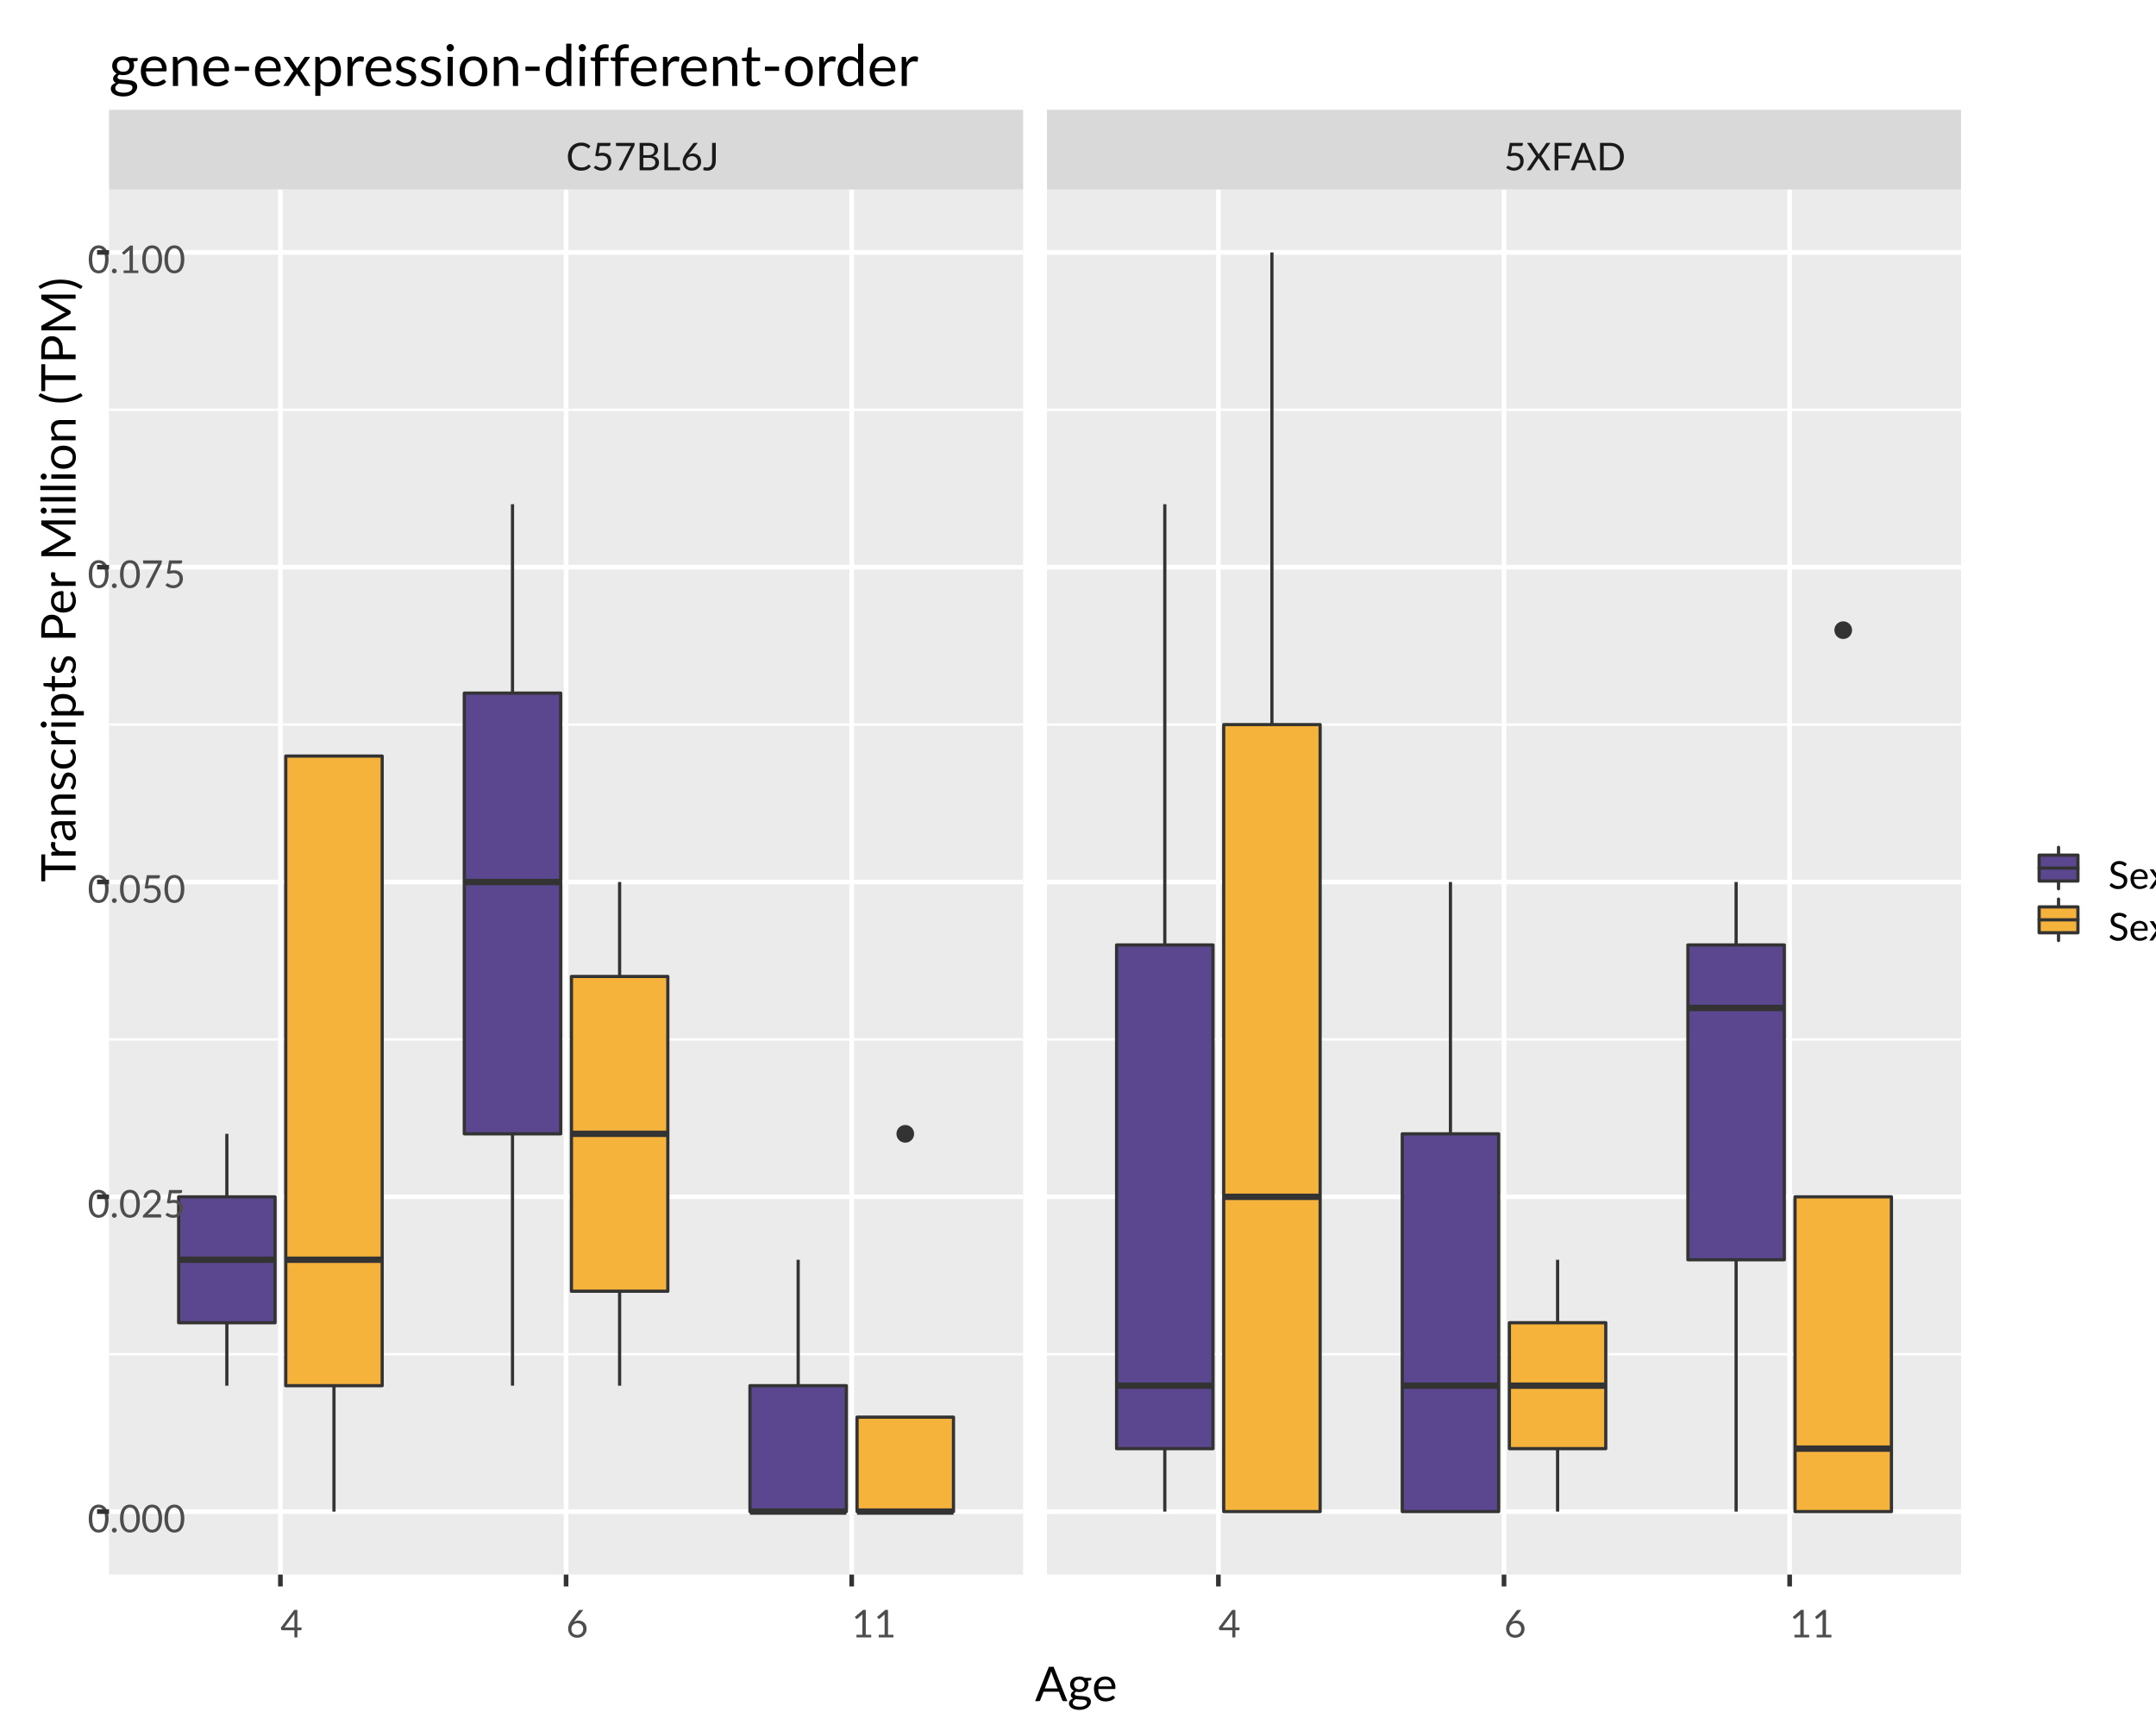
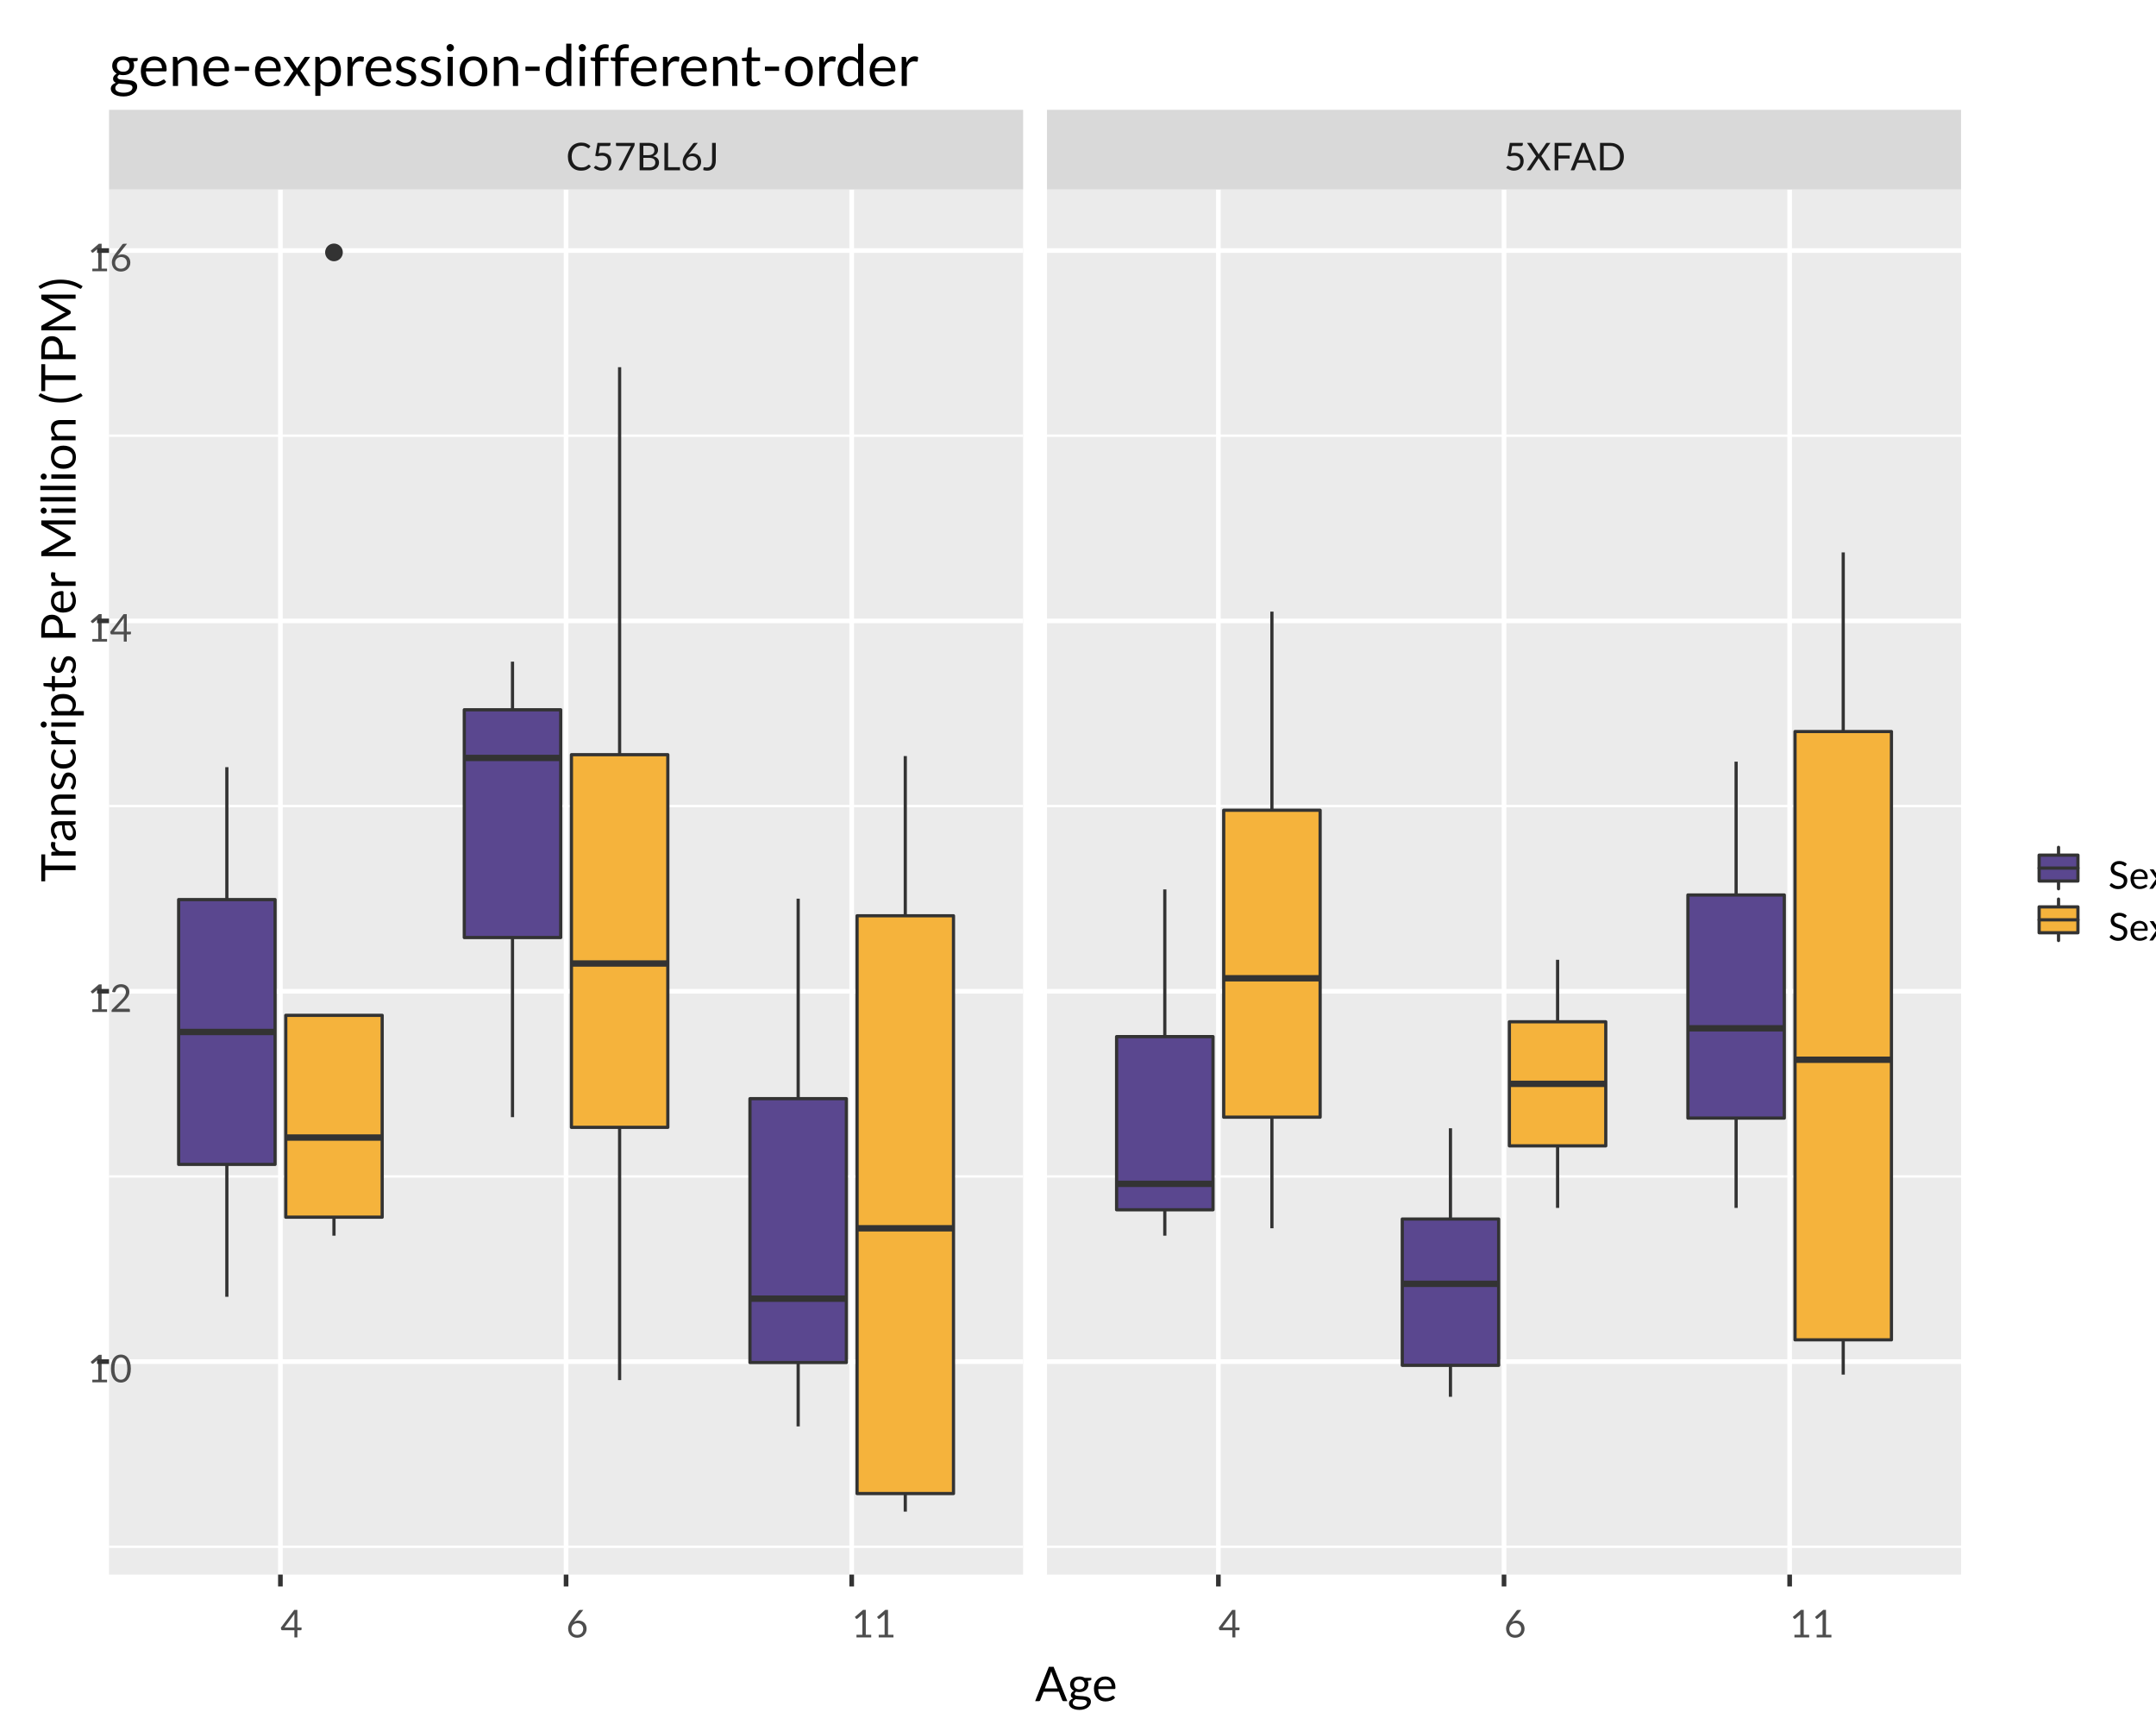
<svg xmlns="http://www.w3.org/2000/svg" viewBox="0 0 720.00 576.00">
  <defs>
    <style type="text/css">
    line, polyline, polygon, path, rect, circle {
      fill: none;
      stroke: #000000;
      stroke-linecap: round;
      stroke-linejoin: round;
      stroke-miterlimit: 10.00;
    }
  </style>
  </defs>
  <rect width="100%" height="100%" style="stroke: none; fill: #FFFFFF;" />
  <rect x="0.00" y="0.00" width="720.00" height="576.00" style="stroke-width: 1.55; stroke: #FFFFFF; fill: #FFFFFF;" />
  <defs>
    <clipPath id="cpMzYuNDF8MzQxLjY3fDUyNS43N3w2My4yNQ==">
      <rect x="36.41" y="63.25" width="305.26" height="462.52" />
    </clipPath>
  </defs>
  <rect x="36.41" y="63.25" width="305.26" height="462.52" style="stroke-width: 1.55; stroke: none; fill: #EBEBEB;" clip-path="url(#cpMzYuNDF8MzQxLjY3fDUyNS43N3w2My4yNQ==)" />
-   <polyline points="36.41,452.19 341.67,452.19 " style="stroke-width: 0.78; stroke: #FFFFFF; stroke-linecap: butt;" clip-path="url(#cpMzYuNDF8MzQxLjY3fDUyNS43N3w2My4yNQ==)" />
-   <polyline points="36.41,347.07 341.67,347.07 " style="stroke-width: 0.78; stroke: #FFFFFF; stroke-linecap: butt;" clip-path="url(#cpMzYuNDF8MzQxLjY3fDUyNS43N3w2My4yNQ==)" />
-   <polyline points="36.41,241.95 341.67,241.95 " style="stroke-width: 0.78; stroke: #FFFFFF; stroke-linecap: butt;" clip-path="url(#cpMzYuNDF8MzQxLjY3fDUyNS43N3w2My4yNQ==)" />
-   <polyline points="36.41,136.83 341.67,136.83 " style="stroke-width: 0.78; stroke: #FFFFFF; stroke-linecap: butt;" clip-path="url(#cpMzYuNDF8MzQxLjY3fDUyNS43N3w2My4yNQ==)" />
-   <polyline points="36.41,504.74 341.67,504.74 " style="stroke-width: 1.55; stroke: #FFFFFF; stroke-linecap: butt;" clip-path="url(#cpMzYuNDF8MzQxLjY3fDUyNS43N3w2My4yNQ==)" />
-   <polyline points="36.41,399.63 341.67,399.63 " style="stroke-width: 1.55; stroke: #FFFFFF; stroke-linecap: butt;" clip-path="url(#cpMzYuNDF8MzQxLjY3fDUyNS43N3w2My4yNQ==)" />
-   <polyline points="36.41,294.51 341.67,294.51 " style="stroke-width: 1.55; stroke: #FFFFFF; stroke-linecap: butt;" clip-path="url(#cpMzYuNDF8MzQxLjY3fDUyNS43N3w2My4yNQ==)" />
-   <polyline points="36.41,189.39 341.67,189.39 " style="stroke-width: 1.55; stroke: #FFFFFF; stroke-linecap: butt;" clip-path="url(#cpMzYuNDF8MzQxLjY3fDUyNS43N3w2My4yNQ==)" />
-   <polyline points="36.41,84.28 341.67,84.28 " style="stroke-width: 1.55; stroke: #FFFFFF; stroke-linecap: butt;" clip-path="url(#cpMzYuNDF8MzQxLjY3fDUyNS43N3w2My4yNQ==)" />
+   <polyline points="36.41,516.49 341.67,516.49 " style="stroke-width: 0.78; stroke: #FFFFFF; stroke-linecap: butt;" clip-path="url(#cpMzYuNDF8MzQxLjY3fDUyNS43N3w2My4yNQ==)" />
+   <polyline points="36.41,392.83 341.67,392.83 " style="stroke-width: 0.78; stroke: #FFFFFF; stroke-linecap: butt;" clip-path="url(#cpMzYuNDF8MzQxLjY3fDUyNS43N3w2My4yNQ==)" />
+   <polyline points="36.41,269.16 341.67,269.16 " style="stroke-width: 0.78; stroke: #FFFFFF; stroke-linecap: butt;" clip-path="url(#cpMzYuNDF8MzQxLjY3fDUyNS43N3w2My4yNQ==)" />
+   <polyline points="36.41,145.49 341.67,145.49 " style="stroke-width: 0.78; stroke: #FFFFFF; stroke-linecap: butt;" clip-path="url(#cpMzYuNDF8MzQxLjY3fDUyNS43N3w2My4yNQ==)" />
+   <polyline points="36.41,454.66 341.67,454.66 " style="stroke-width: 1.55; stroke: #FFFFFF; stroke-linecap: butt;" clip-path="url(#cpMzYuNDF8MzQxLjY3fDUyNS43N3w2My4yNQ==)" />
+   <polyline points="36.41,330.99 341.67,330.99 " style="stroke-width: 1.55; stroke: #FFFFFF; stroke-linecap: butt;" clip-path="url(#cpMzYuNDF8MzQxLjY3fDUyNS43N3w2My4yNQ==)" />
+   <polyline points="36.41,207.32 341.67,207.32 " style="stroke-width: 1.55; stroke: #FFFFFF; stroke-linecap: butt;" clip-path="url(#cpMzYuNDF8MzQxLjY3fDUyNS43N3w2My4yNQ==)" />
+   <polyline points="36.41,83.66 341.67,83.66 " style="stroke-width: 1.55; stroke: #FFFFFF; stroke-linecap: butt;" clip-path="url(#cpMzYuNDF8MzQxLjY3fDUyNS43N3w2My4yNQ==)" />
  <polyline points="93.64,525.77 93.64,63.25 " style="stroke-width: 1.55; stroke: #FFFFFF; stroke-linecap: butt;" clip-path="url(#cpMzYuNDF8MzQxLjY3fDUyNS43N3w2My4yNQ==)" />
  <polyline points="189.04,525.77 189.04,63.25 " style="stroke-width: 1.55; stroke: #FFFFFF; stroke-linecap: butt;" clip-path="url(#cpMzYuNDF8MzQxLjY3fDUyNS43N3w2My4yNQ==)" />
  <polyline points="284.43,525.77 284.43,63.25 " style="stroke-width: 1.55; stroke: #FFFFFF; stroke-linecap: butt;" clip-path="url(#cpMzYuNDF8MzQxLjY3fDUyNS43N3w2My4yNQ==)" />
-   <line x1="75.76" y1="399.63" x2="75.76" y2="378.60" style="stroke-width: 1.07; stroke: #333333; stroke-linecap: butt;" clip-path="url(#cpMzYuNDF8MzQxLjY3fDUyNS43N3w2My4yNQ==)" />
-   <line x1="75.76" y1="441.67" x2="75.76" y2="462.70" style="stroke-width: 1.07; stroke: #333333; stroke-linecap: butt;" clip-path="url(#cpMzYuNDF8MzQxLjY3fDUyNS43N3w2My4yNQ==)" />
-   <polygon points="59.66,399.63 59.66,441.67 91.86,441.67 91.86,399.63 59.66,399.63 " style="stroke-width: 1.07; stroke: #333333; fill: #5A478F;" clip-path="url(#cpMzYuNDF8MzQxLjY3fDUyNS43N3w2My4yNQ==)" />
-   <line x1="59.66" y1="420.65" x2="91.86" y2="420.65" style="stroke-width: 2.13; stroke: #333333; stroke-linecap: butt;" clip-path="url(#cpMzYuNDF8MzQxLjY3fDUyNS43N3w2My4yNQ==)" />
-   <line x1="111.53" y1="252.46" x2="111.53" y2="252.46" style="stroke-width: 1.07; stroke: #333333; stroke-linecap: butt;" clip-path="url(#cpMzYuNDF8MzQxLjY3fDUyNS43N3w2My4yNQ==)" />
-   <line x1="111.53" y1="462.70" x2="111.53" y2="504.74" style="stroke-width: 1.07; stroke: #333333; stroke-linecap: butt;" clip-path="url(#cpMzYuNDF8MzQxLjY3fDUyNS43N3w2My4yNQ==)" />
-   <polygon points="95.43,252.46 95.43,462.70 127.63,462.70 127.63,252.46 95.43,252.46 " style="stroke-width: 1.07; stroke: #333333; fill: #F5B33C;" clip-path="url(#cpMzYuNDF8MzQxLjY3fDUyNS43N3w2My4yNQ==)" />
-   <line x1="95.43" y1="420.65" x2="127.63" y2="420.65" style="stroke-width: 2.13; stroke: #333333; stroke-linecap: butt;" clip-path="url(#cpMzYuNDF8MzQxLjY3fDUyNS43N3w2My4yNQ==)" />
-   <line x1="171.15" y1="231.44" x2="171.15" y2="168.37" style="stroke-width: 1.07; stroke: #333333; stroke-linecap: butt;" clip-path="url(#cpMzYuNDF8MzQxLjY3fDUyNS43N3w2My4yNQ==)" />
-   <line x1="171.15" y1="378.60" x2="171.15" y2="462.70" style="stroke-width: 1.07; stroke: #333333; stroke-linecap: butt;" clip-path="url(#cpMzYuNDF8MzQxLjY3fDUyNS43N3w2My4yNQ==)" />
-   <polygon points="155.05,231.44 155.05,378.60 187.25,378.60 187.25,231.44 155.05,231.44 " style="stroke-width: 1.07; stroke: #333333; fill: #5A478F;" clip-path="url(#cpMzYuNDF8MzQxLjY3fDUyNS43N3w2My4yNQ==)" />
-   <line x1="155.05" y1="294.51" x2="187.25" y2="294.51" style="stroke-width: 2.13; stroke: #333333; stroke-linecap: butt;" clip-path="url(#cpMzYuNDF8MzQxLjY3fDUyNS43N3w2My4yNQ==)" />
-   <line x1="206.92" y1="326.05" x2="206.92" y2="294.51" style="stroke-width: 1.07; stroke: #333333; stroke-linecap: butt;" clip-path="url(#cpMzYuNDF8MzQxLjY3fDUyNS43N3w2My4yNQ==)" />
-   <line x1="206.92" y1="431.16" x2="206.92" y2="462.70" style="stroke-width: 1.07; stroke: #333333; stroke-linecap: butt;" clip-path="url(#cpMzYuNDF8MzQxLjY3fDUyNS43N3w2My4yNQ==)" />
-   <polygon points="190.83,326.05 190.83,431.16 223.02,431.16 223.02,326.05 190.83,326.05 " style="stroke-width: 1.07; stroke: #333333; fill: #F5B33C;" clip-path="url(#cpMzYuNDF8MzQxLjY3fDUyNS43N3w2My4yNQ==)" />
-   <line x1="190.83" y1="378.60" x2="223.02" y2="378.60" style="stroke-width: 2.13; stroke: #333333; stroke-linecap: butt;" clip-path="url(#cpMzYuNDF8MzQxLjY3fDUyNS43N3w2My4yNQ==)" />
-   <line x1="266.55" y1="462.70" x2="266.55" y2="420.65" style="stroke-width: 1.07; stroke: #333333; stroke-linecap: butt;" clip-path="url(#cpMzYuNDF8MzQxLjY3fDUyNS43N3w2My4yNQ==)" />
-   <line x1="266.55" y1="504.74" x2="266.55" y2="504.74" style="stroke-width: 1.07; stroke: #333333; stroke-linecap: butt;" clip-path="url(#cpMzYuNDF8MzQxLjY3fDUyNS43N3w2My4yNQ==)" />
-   <polygon points="250.45,462.70 250.45,504.74 282.64,504.74 282.64,462.70 250.45,462.70 " style="stroke-width: 1.07; stroke: #333333; fill: #5A478F;" clip-path="url(#cpMzYuNDF8MzQxLjY3fDUyNS43N3w2My4yNQ==)" />
-   <line x1="250.45" y1="504.74" x2="282.64" y2="504.74" style="stroke-width: 2.13; stroke: #333333; stroke-linecap: butt;" clip-path="url(#cpMzYuNDF8MzQxLjY3fDUyNS43N3w2My4yNQ==)" />
-   <circle cx="302.32" cy="378.60" r="1.95pt" style="stroke-width: 0.71; stroke: #333333; fill: #333333;" clip-path="url(#cpMzYuNDF8MzQxLjY3fDUyNS43N3w2My4yNQ==)" />
-   <line x1="302.32" y1="473.21" x2="302.32" y2="473.21" style="stroke-width: 1.07; stroke: #333333; stroke-linecap: butt;" clip-path="url(#cpMzYuNDF8MzQxLjY3fDUyNS43N3w2My4yNQ==)" />
-   <line x1="302.32" y1="504.74" x2="302.32" y2="504.74" style="stroke-width: 1.07; stroke: #333333; stroke-linecap: butt;" clip-path="url(#cpMzYuNDF8MzQxLjY3fDUyNS43N3w2My4yNQ==)" />
-   <polygon points="286.22,473.21 286.22,504.74 318.42,504.74 318.42,473.21 286.22,473.21 " style="stroke-width: 1.07; stroke: #333333; fill: #F5B33C;" clip-path="url(#cpMzYuNDF8MzQxLjY3fDUyNS43N3w2My4yNQ==)" />
-   <line x1="286.22" y1="504.74" x2="318.42" y2="504.74" style="stroke-width: 2.13; stroke: #333333; stroke-linecap: butt;" clip-path="url(#cpMzYuNDF8MzQxLjY3fDUyNS43N3w2My4yNQ==)" />
+   <line x1="75.76" y1="300.38" x2="75.76" y2="256.17" style="stroke-width: 1.07; stroke: #333333; stroke-linecap: butt;" clip-path="url(#cpMzYuNDF8MzQxLjY3fDUyNS43N3w2My4yNQ==)" />
+   <line x1="75.76" y1="388.81" x2="75.76" y2="433.02" style="stroke-width: 1.07; stroke: #333333; stroke-linecap: butt;" clip-path="url(#cpMzYuNDF8MzQxLjY3fDUyNS43N3w2My4yNQ==)" />
+   <polygon points="59.66,300.38 59.66,388.81 91.86,388.81 91.86,300.38 59.66,300.38 " style="stroke-width: 1.07; stroke: #333333; fill: #5A478F;" clip-path="url(#cpMzYuNDF8MzQxLjY3fDUyNS43N3w2My4yNQ==)" />
+   <line x1="59.66" y1="344.60" x2="91.86" y2="344.60" style="stroke-width: 2.13; stroke: #333333; stroke-linecap: butt;" clip-path="url(#cpMzYuNDF8MzQxLjY3fDUyNS43N3w2My4yNQ==)" />
+   <circle cx="111.53" cy="84.28" r="1.95pt" style="stroke-width: 0.71; stroke: #333333; fill: #333333;" clip-path="url(#cpMzYuNDF8MzQxLjY3fDUyNS43N3w2My4yNQ==)" />
+   <line x1="111.53" y1="339.03" x2="111.53" y2="339.03" style="stroke-width: 1.07; stroke: #333333; stroke-linecap: butt;" clip-path="url(#cpMzYuNDF8MzQxLjY3fDUyNS43N3w2My4yNQ==)" />
+   <line x1="111.53" y1="406.43" x2="111.53" y2="412.61" style="stroke-width: 1.07; stroke: #333333; stroke-linecap: butt;" clip-path="url(#cpMzYuNDF8MzQxLjY3fDUyNS43N3w2My4yNQ==)" />
+   <polygon points="95.43,339.03 95.43,406.43 127.63,406.43 127.63,339.03 95.43,339.03 " style="stroke-width: 1.07; stroke: #333333; fill: #F5B33C;" clip-path="url(#cpMzYuNDF8MzQxLjY3fDUyNS43N3w2My4yNQ==)" />
+   <line x1="95.43" y1="379.84" x2="127.63" y2="379.84" style="stroke-width: 2.13; stroke: #333333; stroke-linecap: butt;" clip-path="url(#cpMzYuNDF8MzQxLjY3fDUyNS43N3w2My4yNQ==)" />
+   <line x1="171.15" y1="237.00" x2="171.15" y2="220.93" style="stroke-width: 1.07; stroke: #333333; stroke-linecap: butt;" clip-path="url(#cpMzYuNDF8MzQxLjY3fDUyNS43N3w2My4yNQ==)" />
+   <line x1="171.15" y1="313.06" x2="171.15" y2="373.04" style="stroke-width: 1.07; stroke: #333333; stroke-linecap: butt;" clip-path="url(#cpMzYuNDF8MzQxLjY3fDUyNS43N3w2My4yNQ==)" />
+   <polygon points="155.05,237.00 155.05,313.06 187.25,313.06 187.25,237.00 155.05,237.00 " style="stroke-width: 1.07; stroke: #333333; fill: #5A478F;" clip-path="url(#cpMzYuNDF8MzQxLjY3fDUyNS43N3w2My4yNQ==)" />
+   <line x1="155.05" y1="253.08" x2="187.25" y2="253.08" style="stroke-width: 2.13; stroke: #333333; stroke-linecap: butt;" clip-path="url(#cpMzYuNDF8MzQxLjY3fDUyNS43N3w2My4yNQ==)" />
+   <line x1="206.92" y1="252.00" x2="206.92" y2="122.61" style="stroke-width: 1.07; stroke: #333333; stroke-linecap: butt;" clip-path="url(#cpMzYuNDF8MzQxLjY3fDUyNS43N3w2My4yNQ==)" />
+   <line x1="206.92" y1="376.44" x2="206.92" y2="460.84" style="stroke-width: 1.07; stroke: #333333; stroke-linecap: butt;" clip-path="url(#cpMzYuNDF8MzQxLjY3fDUyNS43N3w2My4yNQ==)" />
+   <polygon points="190.83,252.00 190.83,376.44 223.02,376.44 223.02,252.00 190.83,252.00 " style="stroke-width: 1.07; stroke: #333333; fill: #F5B33C;" clip-path="url(#cpMzYuNDF8MzQxLjY3fDUyNS43N3w2My4yNQ==)" />
+   <line x1="190.83" y1="321.72" x2="223.02" y2="321.72" style="stroke-width: 2.13; stroke: #333333; stroke-linecap: butt;" clip-path="url(#cpMzYuNDF8MzQxLjY3fDUyNS43N3w2My4yNQ==)" />
+   <line x1="266.55" y1="366.86" x2="266.55" y2="300.08" style="stroke-width: 1.07; stroke: #333333; stroke-linecap: butt;" clip-path="url(#cpMzYuNDF8MzQxLjY3fDUyNS43N3w2My4yNQ==)" />
+   <line x1="266.55" y1="454.97" x2="266.55" y2="476.30" style="stroke-width: 1.07; stroke: #333333; stroke-linecap: butt;" clip-path="url(#cpMzYuNDF8MzQxLjY3fDUyNS43N3w2My4yNQ==)" />
+   <polygon points="250.45,366.86 250.45,454.97 282.64,454.97 282.64,366.86 250.45,366.86 " style="stroke-width: 1.07; stroke: #333333; fill: #5A478F;" clip-path="url(#cpMzYuNDF8MzQxLjY3fDUyNS43N3w2My4yNQ==)" />
+   <line x1="250.45" y1="433.64" x2="282.64" y2="433.64" style="stroke-width: 2.13; stroke: #333333; stroke-linecap: butt;" clip-path="url(#cpMzYuNDF8MzQxLjY3fDUyNS43N3w2My4yNQ==)" />
+   <line x1="302.32" y1="305.79" x2="302.32" y2="252.46" style="stroke-width: 1.07; stroke: #333333; stroke-linecap: butt;" clip-path="url(#cpMzYuNDF8MzQxLjY3fDUyNS43N3w2My4yNQ==)" />
+   <line x1="302.32" y1="498.72" x2="302.32" y2="504.74" style="stroke-width: 1.07; stroke: #333333; stroke-linecap: butt;" clip-path="url(#cpMzYuNDF8MzQxLjY3fDUyNS43N3w2My4yNQ==)" />
+   <polygon points="286.22,305.79 286.22,498.72 318.42,498.72 318.42,305.79 286.22,305.79 " style="stroke-width: 1.07; stroke: #333333; fill: #F5B33C;" clip-path="url(#cpMzYuNDF8MzQxLjY3fDUyNS43N3w2My4yNQ==)" />
+   <line x1="286.22" y1="410.14" x2="318.42" y2="410.14" style="stroke-width: 2.13; stroke: #333333; stroke-linecap: butt;" clip-path="url(#cpMzYuNDF8MzQxLjY3fDUyNS43N3w2My4yNQ==)" />
  <defs>
    <clipPath id="cpMC4wMHw3MjAuMDB8NTc2LjAwfDAuMDA=">
      <rect x="0.00" y="0.00" width="720.00" height="576.00" />
    </clipPath>
  </defs>
  <defs>
    <clipPath id="cpMzQ5LjY0fDY1NC45MHw1MjUuNzd8NjMuMjU=">
      <rect x="349.64" y="63.25" width="305.26" height="462.52" />
    </clipPath>
  </defs>
  <rect x="349.64" y="63.25" width="305.26" height="462.52" style="stroke-width: 1.55; stroke: none; fill: #EBEBEB;" clip-path="url(#cpMzQ5LjY0fDY1NC45MHw1MjUuNzd8NjMuMjU=)" />
-   <polyline points="349.64,452.19 654.90,452.19 " style="stroke-width: 0.78; stroke: #FFFFFF; stroke-linecap: butt;" clip-path="url(#cpMzQ5LjY0fDY1NC45MHw1MjUuNzd8NjMuMjU=)" />
-   <polyline points="349.64,347.07 654.90,347.07 " style="stroke-width: 0.78; stroke: #FFFFFF; stroke-linecap: butt;" clip-path="url(#cpMzQ5LjY0fDY1NC45MHw1MjUuNzd8NjMuMjU=)" />
-   <polyline points="349.64,241.95 654.90,241.95 " style="stroke-width: 0.78; stroke: #FFFFFF; stroke-linecap: butt;" clip-path="url(#cpMzQ5LjY0fDY1NC45MHw1MjUuNzd8NjMuMjU=)" />
-   <polyline points="349.64,136.83 654.90,136.83 " style="stroke-width: 0.78; stroke: #FFFFFF; stroke-linecap: butt;" clip-path="url(#cpMzQ5LjY0fDY1NC45MHw1MjUuNzd8NjMuMjU=)" />
-   <polyline points="349.64,504.74 654.90,504.74 " style="stroke-width: 1.55; stroke: #FFFFFF; stroke-linecap: butt;" clip-path="url(#cpMzQ5LjY0fDY1NC45MHw1MjUuNzd8NjMuMjU=)" />
-   <polyline points="349.64,399.63 654.90,399.63 " style="stroke-width: 1.55; stroke: #FFFFFF; stroke-linecap: butt;" clip-path="url(#cpMzQ5LjY0fDY1NC45MHw1MjUuNzd8NjMuMjU=)" />
-   <polyline points="349.64,294.51 654.90,294.51 " style="stroke-width: 1.55; stroke: #FFFFFF; stroke-linecap: butt;" clip-path="url(#cpMzQ5LjY0fDY1NC45MHw1MjUuNzd8NjMuMjU=)" />
-   <polyline points="349.64,189.39 654.90,189.39 " style="stroke-width: 1.55; stroke: #FFFFFF; stroke-linecap: butt;" clip-path="url(#cpMzQ5LjY0fDY1NC45MHw1MjUuNzd8NjMuMjU=)" />
-   <polyline points="349.64,84.28 654.90,84.28 " style="stroke-width: 1.55; stroke: #FFFFFF; stroke-linecap: butt;" clip-path="url(#cpMzQ5LjY0fDY1NC45MHw1MjUuNzd8NjMuMjU=)" />
+   <polyline points="349.64,516.49 654.90,516.49 " style="stroke-width: 0.78; stroke: #FFFFFF; stroke-linecap: butt;" clip-path="url(#cpMzQ5LjY0fDY1NC45MHw1MjUuNzd8NjMuMjU=)" />
+   <polyline points="349.64,392.83 654.90,392.83 " style="stroke-width: 0.78; stroke: #FFFFFF; stroke-linecap: butt;" clip-path="url(#cpMzQ5LjY0fDY1NC45MHw1MjUuNzd8NjMuMjU=)" />
+   <polyline points="349.64,269.16 654.90,269.16 " style="stroke-width: 0.78; stroke: #FFFFFF; stroke-linecap: butt;" clip-path="url(#cpMzQ5LjY0fDY1NC45MHw1MjUuNzd8NjMuMjU=)" />
+   <polyline points="349.64,145.49 654.90,145.49 " style="stroke-width: 0.78; stroke: #FFFFFF; stroke-linecap: butt;" clip-path="url(#cpMzQ5LjY0fDY1NC45MHw1MjUuNzd8NjMuMjU=)" />
+   <polyline points="349.64,454.66 654.90,454.66 " style="stroke-width: 1.55; stroke: #FFFFFF; stroke-linecap: butt;" clip-path="url(#cpMzQ5LjY0fDY1NC45MHw1MjUuNzd8NjMuMjU=)" />
+   <polyline points="349.64,330.99 654.90,330.99 " style="stroke-width: 1.55; stroke: #FFFFFF; stroke-linecap: butt;" clip-path="url(#cpMzQ5LjY0fDY1NC45MHw1MjUuNzd8NjMuMjU=)" />
+   <polyline points="349.64,207.32 654.90,207.32 " style="stroke-width: 1.55; stroke: #FFFFFF; stroke-linecap: butt;" clip-path="url(#cpMzQ5LjY0fDY1NC45MHw1MjUuNzd8NjMuMjU=)" />
+   <polyline points="349.64,83.66 654.90,83.66 " style="stroke-width: 1.55; stroke: #FFFFFF; stroke-linecap: butt;" clip-path="url(#cpMzQ5LjY0fDY1NC45MHw1MjUuNzd8NjMuMjU=)" />
  <polyline points="406.88,525.77 406.88,63.25 " style="stroke-width: 1.55; stroke: #FFFFFF; stroke-linecap: butt;" clip-path="url(#cpMzQ5LjY0fDY1NC45MHw1MjUuNzd8NjMuMjU=)" />
  <polyline points="502.27,525.77 502.27,63.25 " style="stroke-width: 1.55; stroke: #FFFFFF; stroke-linecap: butt;" clip-path="url(#cpMzQ5LjY0fDY1NC45MHw1MjUuNzd8NjMuMjU=)" />
  <polyline points="597.66,525.77 597.66,63.25 " style="stroke-width: 1.55; stroke: #FFFFFF; stroke-linecap: butt;" clip-path="url(#cpMzQ5LjY0fDY1NC45MHw1MjUuNzd8NjMuMjU=)" />
-   <line x1="388.99" y1="315.53" x2="388.99" y2="168.37" style="stroke-width: 1.07; stroke: #333333; stroke-linecap: butt;" clip-path="url(#cpMzQ5LjY0fDY1NC45MHw1MjUuNzd8NjMuMjU=)" />
-   <line x1="388.99" y1="483.72" x2="388.99" y2="504.74" style="stroke-width: 1.07; stroke: #333333; stroke-linecap: butt;" clip-path="url(#cpMzQ5LjY0fDY1NC45MHw1MjUuNzd8NjMuMjU=)" />
-   <polygon points="372.89,315.53 372.89,483.72 405.09,483.72 405.09,315.53 372.89,315.53 " style="stroke-width: 1.07; stroke: #333333; fill: #5A478F;" clip-path="url(#cpMzQ5LjY0fDY1NC45MHw1MjUuNzd8NjMuMjU=)" />
-   <line x1="372.89" y1="462.70" x2="405.09" y2="462.70" style="stroke-width: 2.13; stroke: #333333; stroke-linecap: butt;" clip-path="url(#cpMzQ5LjY0fDY1NC45MHw1MjUuNzd8NjMuMjU=)" />
-   <line x1="424.76" y1="241.95" x2="424.76" y2="84.28" style="stroke-width: 1.07; stroke: #333333; stroke-linecap: butt;" clip-path="url(#cpMzQ5LjY0fDY1NC45MHw1MjUuNzd8NjMuMjU=)" />
-   <line x1="424.76" y1="504.74" x2="424.76" y2="504.74" style="stroke-width: 1.07; stroke: #333333; stroke-linecap: butt;" clip-path="url(#cpMzQ5LjY0fDY1NC45MHw1MjUuNzd8NjMuMjU=)" />
-   <polygon points="408.66,241.95 408.66,504.74 440.86,504.74 440.86,241.95 408.66,241.95 " style="stroke-width: 1.07; stroke: #333333; fill: #F5B33C;" clip-path="url(#cpMzQ5LjY0fDY1NC45MHw1MjUuNzd8NjMuMjU=)" />
-   <line x1="408.66" y1="399.63" x2="440.86" y2="399.63" style="stroke-width: 2.13; stroke: #333333; stroke-linecap: butt;" clip-path="url(#cpMzQ5LjY0fDY1NC45MHw1MjUuNzd8NjMuMjU=)" />
-   <line x1="484.38" y1="378.60" x2="484.38" y2="294.51" style="stroke-width: 1.07; stroke: #333333; stroke-linecap: butt;" clip-path="url(#cpMzQ5LjY0fDY1NC45MHw1MjUuNzd8NjMuMjU=)" />
-   <line x1="484.38" y1="504.74" x2="484.38" y2="504.74" style="stroke-width: 1.07; stroke: #333333; stroke-linecap: butt;" clip-path="url(#cpMzQ5LjY0fDY1NC45MHw1MjUuNzd8NjMuMjU=)" />
-   <polygon points="468.29,378.60 468.29,504.74 500.48,504.74 500.48,378.60 468.29,378.60 " style="stroke-width: 1.07; stroke: #333333; fill: #5A478F;" clip-path="url(#cpMzQ5LjY0fDY1NC45MHw1MjUuNzd8NjMuMjU=)" />
-   <line x1="468.29" y1="462.70" x2="500.48" y2="462.70" style="stroke-width: 2.13; stroke: #333333; stroke-linecap: butt;" clip-path="url(#cpMzQ5LjY0fDY1NC45MHw1MjUuNzd8NjMuMjU=)" />
-   <line x1="520.16" y1="441.67" x2="520.16" y2="420.65" style="stroke-width: 1.07; stroke: #333333; stroke-linecap: butt;" clip-path="url(#cpMzQ5LjY0fDY1NC45MHw1MjUuNzd8NjMuMjU=)" />
-   <line x1="520.16" y1="483.72" x2="520.16" y2="504.74" style="stroke-width: 1.07; stroke: #333333; stroke-linecap: butt;" clip-path="url(#cpMzQ5LjY0fDY1NC45MHw1MjUuNzd8NjMuMjU=)" />
-   <polygon points="504.06,441.67 504.06,483.72 536.25,483.72 536.25,441.67 504.06,441.67 " style="stroke-width: 1.07; stroke: #333333; fill: #F5B33C;" clip-path="url(#cpMzQ5LjY0fDY1NC45MHw1MjUuNzd8NjMuMjU=)" />
-   <line x1="504.06" y1="462.70" x2="536.25" y2="462.70" style="stroke-width: 2.13; stroke: #333333; stroke-linecap: butt;" clip-path="url(#cpMzQ5LjY0fDY1NC45MHw1MjUuNzd8NjMuMjU=)" />
-   <line x1="579.78" y1="315.53" x2="579.78" y2="294.51" style="stroke-width: 1.07; stroke: #333333; stroke-linecap: butt;" clip-path="url(#cpMzQ5LjY0fDY1NC45MHw1MjUuNzd8NjMuMjU=)" />
-   <line x1="579.78" y1="420.65" x2="579.78" y2="504.74" style="stroke-width: 1.07; stroke: #333333; stroke-linecap: butt;" clip-path="url(#cpMzQ5LjY0fDY1NC45MHw1MjUuNzd8NjMuMjU=)" />
-   <polygon points="563.68,315.53 563.68,420.65 595.87,420.65 595.87,315.53 563.68,315.53 " style="stroke-width: 1.07; stroke: #333333; fill: #5A478F;" clip-path="url(#cpMzQ5LjY0fDY1NC45MHw1MjUuNzd8NjMuMjU=)" />
-   <line x1="563.68" y1="336.56" x2="595.87" y2="336.56" style="stroke-width: 2.13; stroke: #333333; stroke-linecap: butt;" clip-path="url(#cpMzQ5LjY0fDY1NC45MHw1MjUuNzd8NjMuMjU=)" />
-   <circle cx="615.55" cy="210.42" r="1.95pt" style="stroke-width: 0.71; stroke: #333333; fill: #333333;" clip-path="url(#cpMzQ5LjY0fDY1NC45MHw1MjUuNzd8NjMuMjU=)" />
-   <line x1="615.55" y1="399.63" x2="615.55" y2="399.63" style="stroke-width: 1.07; stroke: #333333; stroke-linecap: butt;" clip-path="url(#cpMzQ5LjY0fDY1NC45MHw1MjUuNzd8NjMuMjU=)" />
-   <line x1="615.55" y1="504.74" x2="615.55" y2="504.74" style="stroke-width: 1.07; stroke: #333333; stroke-linecap: butt;" clip-path="url(#cpMzQ5LjY0fDY1NC45MHw1MjUuNzd8NjMuMjU=)" />
-   <polygon points="599.45,399.63 599.45,504.74 631.65,504.74 631.65,399.63 599.45,399.63 " style="stroke-width: 1.07; stroke: #333333; fill: #F5B33C;" clip-path="url(#cpMzQ5LjY0fDY1NC45MHw1MjUuNzd8NjMuMjU=)" />
-   <line x1="599.45" y1="483.72" x2="631.65" y2="483.72" style="stroke-width: 2.13; stroke: #333333; stroke-linecap: butt;" clip-path="url(#cpMzQ5LjY0fDY1NC45MHw1MjUuNzd8NjMuMjU=)" />
+   <line x1="388.99" y1="346.14" x2="388.99" y2="296.98" style="stroke-width: 1.07; stroke: #333333; stroke-linecap: butt;" clip-path="url(#cpMzQ5LjY0fDY1NC45MHw1MjUuNzd8NjMuMjU=)" />
+   <line x1="388.99" y1="403.96" x2="388.99" y2="412.61" style="stroke-width: 1.07; stroke: #333333; stroke-linecap: butt;" clip-path="url(#cpMzQ5LjY0fDY1NC45MHw1MjUuNzd8NjMuMjU=)" />
+   <polygon points="372.89,346.14 372.89,403.96 405.09,403.96 405.09,346.14 372.89,346.14 " style="stroke-width: 1.07; stroke: #333333; fill: #5A478F;" clip-path="url(#cpMzQ5LjY0fDY1NC45MHw1MjUuNzd8NjMuMjU=)" />
+   <line x1="372.89" y1="395.30" x2="405.09" y2="395.30" style="stroke-width: 2.13; stroke: #333333; stroke-linecap: butt;" clip-path="url(#cpMzQ5LjY0fDY1NC45MHw1MjUuNzd8NjMuMjU=)" />
+   <line x1="424.76" y1="270.55" x2="424.76" y2="204.23" style="stroke-width: 1.07; stroke: #333333; stroke-linecap: butt;" clip-path="url(#cpMzQ5LjY0fDY1NC45MHw1MjUuNzd8NjMuMjU=)" />
+   <line x1="424.76" y1="373.04" x2="424.76" y2="410.14" style="stroke-width: 1.07; stroke: #333333; stroke-linecap: butt;" clip-path="url(#cpMzQ5LjY0fDY1NC45MHw1MjUuNzd8NjMuMjU=)" />
+   <polygon points="408.66,270.55 408.66,373.04 440.86,373.04 440.86,270.55 408.66,270.55 " style="stroke-width: 1.07; stroke: #333333; fill: #F5B33C;" clip-path="url(#cpMzQ5LjY0fDY1NC45MHw1MjUuNzd8NjMuMjU=)" />
+   <line x1="408.66" y1="326.66" x2="440.86" y2="326.66" style="stroke-width: 2.13; stroke: #333333; stroke-linecap: butt;" clip-path="url(#cpMzQ5LjY0fDY1NC45MHw1MjUuNzd8NjMuMjU=)" />
+   <line x1="484.38" y1="407.05" x2="484.38" y2="376.75" style="stroke-width: 1.07; stroke: #333333; stroke-linecap: butt;" clip-path="url(#cpMzQ5LjY0fDY1NC45MHw1MjUuNzd8NjMuMjU=)" />
+   <line x1="484.38" y1="455.90" x2="484.38" y2="466.41" style="stroke-width: 1.07; stroke: #333333; stroke-linecap: butt;" clip-path="url(#cpMzQ5LjY0fDY1NC45MHw1MjUuNzd8NjMuMjU=)" />
+   <polygon points="468.29,407.05 468.29,455.90 500.48,455.90 500.48,407.05 468.29,407.05 " style="stroke-width: 1.07; stroke: #333333; fill: #5A478F;" clip-path="url(#cpMzQ5LjY0fDY1NC45MHw1MjUuNzd8NjMuMjU=)" />
+   <line x1="468.29" y1="428.69" x2="500.48" y2="428.69" style="stroke-width: 2.13; stroke: #333333; stroke-linecap: butt;" clip-path="url(#cpMzQ5LjY0fDY1NC45MHw1MjUuNzd8NjMuMjU=)" />
+   <line x1="520.16" y1="341.19" x2="520.16" y2="320.48" style="stroke-width: 1.07; stroke: #333333; stroke-linecap: butt;" clip-path="url(#cpMzQ5LjY0fDY1NC45MHw1MjUuNzd8NjMuMjU=)" />
+   <line x1="520.16" y1="382.62" x2="520.16" y2="403.34" style="stroke-width: 1.07; stroke: #333333; stroke-linecap: butt;" clip-path="url(#cpMzQ5LjY0fDY1NC45MHw1MjUuNzd8NjMuMjU=)" />
+   <polygon points="504.06,341.19 504.06,382.62 536.25,382.62 536.25,341.19 504.06,341.19 " style="stroke-width: 1.07; stroke: #333333; fill: #F5B33C;" clip-path="url(#cpMzQ5LjY0fDY1NC45MHw1MjUuNzd8NjMuMjU=)" />
+   <line x1="504.06" y1="361.91" x2="536.25" y2="361.91" style="stroke-width: 2.13; stroke: #333333; stroke-linecap: butt;" clip-path="url(#cpMzQ5LjY0fDY1NC45MHw1MjUuNzd8NjMuMjU=)" />
+   <line x1="579.78" y1="298.84" x2="579.78" y2="254.32" style="stroke-width: 1.07; stroke: #333333; stroke-linecap: butt;" clip-path="url(#cpMzQ5LjY0fDY1NC45MHw1MjUuNzd8NjMuMjU=)" />
+   <line x1="579.78" y1="373.35" x2="579.78" y2="403.34" style="stroke-width: 1.07; stroke: #333333; stroke-linecap: butt;" clip-path="url(#cpMzQ5LjY0fDY1NC45MHw1MjUuNzd8NjMuMjU=)" />
+   <polygon points="563.68,298.84 563.68,373.35 595.87,373.35 595.87,298.84 563.68,298.84 " style="stroke-width: 1.07; stroke: #333333; fill: #5A478F;" clip-path="url(#cpMzQ5LjY0fDY1NC45MHw1MjUuNzd8NjMuMjU=)" />
+   <line x1="563.68" y1="343.36" x2="595.87" y2="343.36" style="stroke-width: 2.13; stroke: #333333; stroke-linecap: butt;" clip-path="url(#cpMzQ5LjY0fDY1NC45MHw1MjUuNzd8NjMuMjU=)" />
+   <line x1="615.55" y1="244.27" x2="615.55" y2="184.45" style="stroke-width: 1.07; stroke: #333333; stroke-linecap: butt;" clip-path="url(#cpMzQ5LjY0fDY1NC45MHw1MjUuNzd8NjMuMjU=)" />
+   <line x1="615.55" y1="447.39" x2="615.55" y2="458.99" style="stroke-width: 1.07; stroke: #333333; stroke-linecap: butt;" clip-path="url(#cpMzQ5LjY0fDY1NC45MHw1MjUuNzd8NjMuMjU=)" />
+   <polygon points="599.45,244.27 599.45,447.39 631.65,447.39 631.65,244.27 599.45,244.27 " style="stroke-width: 1.07; stroke: #333333; fill: #F5B33C;" clip-path="url(#cpMzQ5LjY0fDY1NC45MHw1MjUuNzd8NjMuMjU=)" />
+   <line x1="599.45" y1="353.87" x2="631.65" y2="353.87" style="stroke-width: 2.13; stroke: #333333; stroke-linecap: butt;" clip-path="url(#cpMzQ5LjY0fDY1NC45MHw1MjUuNzd8NjMuMjU=)" />
  <defs>
    <clipPath id="cpMC4wMHw3MjAuMDB8NTc2LjAwfDAuMDA=">
      <rect x="0.00" y="0.00" width="720.00" height="576.00" />
    </clipPath>
  </defs>
  <defs>
    <clipPath id="cpMzYuNDF8MzQxLjY3fDYzLjI1fDM2LjY4">
      <rect x="36.41" y="36.68" width="305.26" height="26.58" />
    </clipPath>
  </defs>
  <rect x="36.41" y="36.68" width="305.26" height="26.58" style="stroke-width: 1.55; stroke: none; fill: #D9D9D9;" clip-path="url(#cpMzYuNDF8MzQxLjY3fDYzLjI1fDM2LjY4)" />
  <g clip-path="url(#cpMzYuNDF8MzQxLjY3fDYzLjI1fDM2LjY4)">
    <text x="189.04" y="56.88" style="font-size: 12.80px; fill: #1A1A1A; font-family: Lato;" textLength="0.00px" lengthAdjust="spacingAndGlyphs">C57BL6J</text>
  </g>
  <defs>
    <clipPath id="cpMC4wMHw3MjAuMDB8NTc2LjAwfDAuMDA=">
      <rect x="0.00" y="0.00" width="720.00" height="576.00" />
    </clipPath>
  </defs>
  <defs>
    <clipPath id="cpMzQ5LjY0fDY1NC45MHw2My4yNXwzNi42OA==">
      <rect x="349.64" y="36.68" width="305.26" height="26.58" />
    </clipPath>
  </defs>
  <rect x="349.64" y="36.68" width="305.26" height="26.58" style="stroke-width: 1.55; stroke: none; fill: #D9D9D9;" clip-path="url(#cpMzQ5LjY0fDY1NC45MHw2My4yNXwzNi42OA==)" />
  <g clip-path="url(#cpMzQ5LjY0fDY1NC45MHw2My4yNXwzNi42OA==)">
    <text x="502.27" y="56.88" style="font-size: 12.80px; fill: #1A1A1A; font-family: Lato;" textLength="0.00px" lengthAdjust="spacingAndGlyphs">5XFAD</text>
  </g>
  <defs>
    <clipPath id="cpMC4wMHw3MjAuMDB8NTc2LjAwfDAuMDA=">
      <rect x="0.00" y="0.00" width="720.00" height="576.00" />
    </clipPath>
  </defs>
  <polyline points="93.64,529.75 93.64,525.77 " style="stroke-width: 1.55; stroke: #333333; stroke-linecap: butt;" clip-path="url(#cpMC4wMHw3MjAuMDB8NTc2LjAwfDAuMDA=)" />
  <polyline points="189.04,529.75 189.04,525.77 " style="stroke-width: 1.55; stroke: #333333; stroke-linecap: butt;" clip-path="url(#cpMC4wMHw3MjAuMDB8NTc2LjAwfDAuMDA=)" />
  <polyline points="284.43,529.75 284.43,525.77 " style="stroke-width: 1.55; stroke: #333333; stroke-linecap: butt;" clip-path="url(#cpMC4wMHw3MjAuMDB8NTc2LjAwfDAuMDA=)" />
  <g clip-path="url(#cpMC4wMHw3MjAuMDB8NTc2LjAwfDAuMDA=)">
    <text x="93.64" y="546.76" style="font-size: 12.80px; fill: #4D4D4D; font-family: Lato;" textLength="0.00px" lengthAdjust="spacingAndGlyphs">4</text>
  </g>
  <g clip-path="url(#cpMC4wMHw3MjAuMDB8NTc2LjAwfDAuMDA=)">
    <text x="189.04" y="546.76" style="font-size: 12.80px; fill: #4D4D4D; font-family: Lato;" textLength="0.00px" lengthAdjust="spacingAndGlyphs">6</text>
  </g>
  <g clip-path="url(#cpMC4wMHw3MjAuMDB8NTc2LjAwfDAuMDA=)">
    <text x="284.43" y="546.76" style="font-size: 12.80px; fill: #4D4D4D; font-family: Lato;" textLength="0.00px" lengthAdjust="spacingAndGlyphs">11</text>
  </g>
  <polyline points="406.88,529.75 406.88,525.77 " style="stroke-width: 1.55; stroke: #333333; stroke-linecap: butt;" clip-path="url(#cpMC4wMHw3MjAuMDB8NTc2LjAwfDAuMDA=)" />
  <polyline points="502.27,529.75 502.27,525.77 " style="stroke-width: 1.55; stroke: #333333; stroke-linecap: butt;" clip-path="url(#cpMC4wMHw3MjAuMDB8NTc2LjAwfDAuMDA=)" />
  <polyline points="597.66,529.75 597.66,525.77 " style="stroke-width: 1.55; stroke: #333333; stroke-linecap: butt;" clip-path="url(#cpMC4wMHw3MjAuMDB8NTc2LjAwfDAuMDA=)" />
  <g clip-path="url(#cpMC4wMHw3MjAuMDB8NTc2LjAwfDAuMDA=)">
    <text x="406.88" y="546.76" style="font-size: 12.80px; fill: #4D4D4D; font-family: Lato;" textLength="0.00px" lengthAdjust="spacingAndGlyphs">4</text>
  </g>
  <g clip-path="url(#cpMC4wMHw3MjAuMDB8NTc2LjAwfDAuMDA=)">
    <text x="502.27" y="546.76" style="font-size: 12.80px; fill: #4D4D4D; font-family: Lato;" textLength="0.00px" lengthAdjust="spacingAndGlyphs">6</text>
  </g>
  <g clip-path="url(#cpMC4wMHw3MjAuMDB8NTc2LjAwfDAuMDA=)">
    <text x="597.66" y="546.76" style="font-size: 12.80px; fill: #4D4D4D; font-family: Lato;" textLength="0.00px" lengthAdjust="spacingAndGlyphs">11</text>
  </g>
  <g clip-path="url(#cpMC4wMHw3MjAuMDB8NTc2LjAwfDAuMDA=)">
-     <text x="29.24" y="511.66" style="font-size: 12.80px; fill: #4D4D4D; font-family: Lato;" textLength="0.00px" lengthAdjust="spacingAndGlyphs">0.000</text>
-   </g>
-   <g clip-path="url(#cpMC4wMHw3MjAuMDB8NTc2LjAwfDAuMDA=)">
-     <text x="29.24" y="406.54" style="font-size: 12.80px; fill: #4D4D4D; font-family: Lato;" textLength="0.00px" lengthAdjust="spacingAndGlyphs">0.025</text>
-   </g>
-   <g clip-path="url(#cpMC4wMHw3MjAuMDB8NTc2LjAwfDAuMDA=)">
-     <text x="29.24" y="301.42" style="font-size: 12.80px; fill: #4D4D4D; font-family: Lato;" textLength="0.00px" lengthAdjust="spacingAndGlyphs">0.050</text>
-   </g>
-   <g clip-path="url(#cpMC4wMHw3MjAuMDB8NTc2LjAwfDAuMDA=)">
-     <text x="29.24" y="196.30" style="font-size: 12.80px; fill: #4D4D4D; font-family: Lato;" textLength="0.00px" lengthAdjust="spacingAndGlyphs">0.075</text>
-   </g>
-   <g clip-path="url(#cpMC4wMHw3MjAuMDB8NTc2LjAwfDAuMDA=)">
-     <text x="29.24" y="91.19" style="font-size: 12.80px; fill: #4D4D4D; font-family: Lato;" textLength="0.00px" lengthAdjust="spacingAndGlyphs">0.100</text>
-   </g>
-   <polyline points="32.42,504.74 36.41,504.74 " style="stroke-width: 1.55; stroke: #333333; stroke-linecap: butt;" clip-path="url(#cpMC4wMHw3MjAuMDB8NTc2LjAwfDAuMDA=)" />
-   <polyline points="32.42,399.63 36.41,399.63 " style="stroke-width: 1.55; stroke: #333333; stroke-linecap: butt;" clip-path="url(#cpMC4wMHw3MjAuMDB8NTc2LjAwfDAuMDA=)" />
-   <polyline points="32.42,294.51 36.41,294.51 " style="stroke-width: 1.55; stroke: #333333; stroke-linecap: butt;" clip-path="url(#cpMC4wMHw3MjAuMDB8NTc2LjAwfDAuMDA=)" />
-   <polyline points="32.42,189.39 36.41,189.39 " style="stroke-width: 1.55; stroke: #333333; stroke-linecap: butt;" clip-path="url(#cpMC4wMHw3MjAuMDB8NTc2LjAwfDAuMDA=)" />
-   <polyline points="32.42,84.28 36.41,84.28 " style="stroke-width: 1.55; stroke: #333333; stroke-linecap: butt;" clip-path="url(#cpMC4wMHw3MjAuMDB8NTc2LjAwfDAuMDA=)" />
+     <text x="29.24" y="461.57" style="font-size: 12.80px; fill: #4D4D4D; font-family: Lato;" textLength="0.00px" lengthAdjust="spacingAndGlyphs">10</text>
+   </g>
+   <g clip-path="url(#cpMC4wMHw3MjAuMDB8NTc2LjAwfDAuMDA=)">
+     <text x="29.24" y="337.90" style="font-size: 12.80px; fill: #4D4D4D; font-family: Lato;" textLength="0.00px" lengthAdjust="spacingAndGlyphs">12</text>
+   </g>
+   <g clip-path="url(#cpMC4wMHw3MjAuMDB8NTc2LjAwfDAuMDA=)">
+     <text x="29.24" y="214.24" style="font-size: 12.80px; fill: #4D4D4D; font-family: Lato;" textLength="0.00px" lengthAdjust="spacingAndGlyphs">14</text>
+   </g>
+   <g clip-path="url(#cpMC4wMHw3MjAuMDB8NTc2LjAwfDAuMDA=)">
+     <text x="29.24" y="90.57" style="font-size: 12.80px; fill: #4D4D4D; font-family: Lato;" textLength="0.00px" lengthAdjust="spacingAndGlyphs">16</text>
+   </g>
+   <polyline points="32.42,454.66 36.41,454.66 " style="stroke-width: 1.55; stroke: #333333; stroke-linecap: butt;" clip-path="url(#cpMC4wMHw3MjAuMDB8NTc2LjAwfDAuMDA=)" />
+   <polyline points="32.42,330.99 36.41,330.99 " style="stroke-width: 1.55; stroke: #333333; stroke-linecap: butt;" clip-path="url(#cpMC4wMHw3MjAuMDB8NTc2LjAwfDAuMDA=)" />
+   <polyline points="32.42,207.32 36.41,207.32 " style="stroke-width: 1.55; stroke: #333333; stroke-linecap: butt;" clip-path="url(#cpMC4wMHw3MjAuMDB8NTc2LjAwfDAuMDA=)" />
+   <polyline points="32.42,83.66 36.41,83.66 " style="stroke-width: 1.55; stroke: #333333; stroke-linecap: butt;" clip-path="url(#cpMC4wMHw3MjAuMDB8NTc2LjAwfDAuMDA=)" />
  <g clip-path="url(#cpMC4wMHw3MjAuMDB8NTc2LjAwfDAuMDA=)">
    <text x="345.65" y="568.03" style="font-size: 16.00px; font-family: Lato;" textLength="0.00px" lengthAdjust="spacingAndGlyphs">Age</text>
  </g>
  <g clip-path="url(#cpMC4wMHw3MjAuMDB8NTc2LjAwfDAuMDA=)">
    <text transform="translate(25.25,294.51) rotate(-90)" style="font-size: 16.00px; font-family: Lato;" textLength="0.00px" lengthAdjust="spacingAndGlyphs">Transcripts Per Million (TPM)</text>
  </g>
  <rect x="670.84" y="265.27" width="41.19" height="58.47" style="stroke-width: 1.55; stroke: none; fill: #FFFFFF;" clip-path="url(#cpMC4wMHw3MjAuMDB8NTc2LjAwfDAuMDA=)" />
  <polyline points="687.45,296.77 687.45,294.18 " style="stroke-width: 1.07; stroke: #333333;" clip-path="url(#cpMC4wMHw3MjAuMDB8NTc2LjAwfDAuMDA=)" />
  <polyline points="687.45,285.54 687.45,282.94 " style="stroke-width: 1.07; stroke: #333333;" clip-path="url(#cpMC4wMHw3MjAuMDB8NTc2LjAwfDAuMDA=)" />
  <rect x="680.97" y="285.54" width="12.96" height="8.64" style="stroke-width: 1.07; stroke: #333333; fill: #5A478F;" clip-path="url(#cpMC4wMHw3MjAuMDB8NTc2LjAwfDAuMDA=)" />
  <polyline points="680.97,289.86 693.93,289.86 " style="stroke-width: 1.07; stroke: #333333;" clip-path="url(#cpMC4wMHw3MjAuMDB8NTc2LjAwfDAuMDA=)" />
  <polyline points="687.45,314.05 687.45,311.46 " style="stroke-width: 1.07; stroke: #333333;" clip-path="url(#cpMC4wMHw3MjAuMDB8NTc2LjAwfDAuMDA=)" />
  <polyline points="687.45,302.82 687.45,300.22 " style="stroke-width: 1.07; stroke: #333333;" clip-path="url(#cpMC4wMHw3MjAuMDB8NTc2LjAwfDAuMDA=)" />
  <rect x="680.97" y="302.82" width="12.96" height="8.64" style="stroke-width: 1.07; stroke: #333333; fill: #F5B33C;" clip-path="url(#cpMC4wMHw3MjAuMDB8NTc2LjAwfDAuMDA=)" />
  <polyline points="680.97,307.14 693.93,307.14 " style="stroke-width: 1.07; stroke: #333333;" clip-path="url(#cpMC4wMHw3MjAuMDB8NTc2LjAwfDAuMDA=)" />
  <g clip-path="url(#cpMC4wMHw3MjAuMDB8NTc2LjAwfDAuMDA=)">
    <text x="704.06" y="296.77" style="font-size: 12.80px; font-family: Lato;" textLength="0.00px" lengthAdjust="spacingAndGlyphs">Sex: Female</text>
  </g>
  <g clip-path="url(#cpMC4wMHw3MjAuMDB8NTc2LjAwfDAuMDA=)">
    <text x="704.06" y="314.05" style="font-size: 12.80px; font-family: Lato;" textLength="0.00px" lengthAdjust="spacingAndGlyphs">Sex: Male</text>
  </g>
  <g clip-path="url(#cpMC4wMHw3MjAuMDB8NTc2LjAwfDAuMDA=)">
    <text x="36.41" y="28.71" style="font-size: 19.20px; font-family: Lato;" textLength="0.00px" lengthAdjust="spacingAndGlyphs">gene-expression-different-order</text>
  </g>
</svg>
